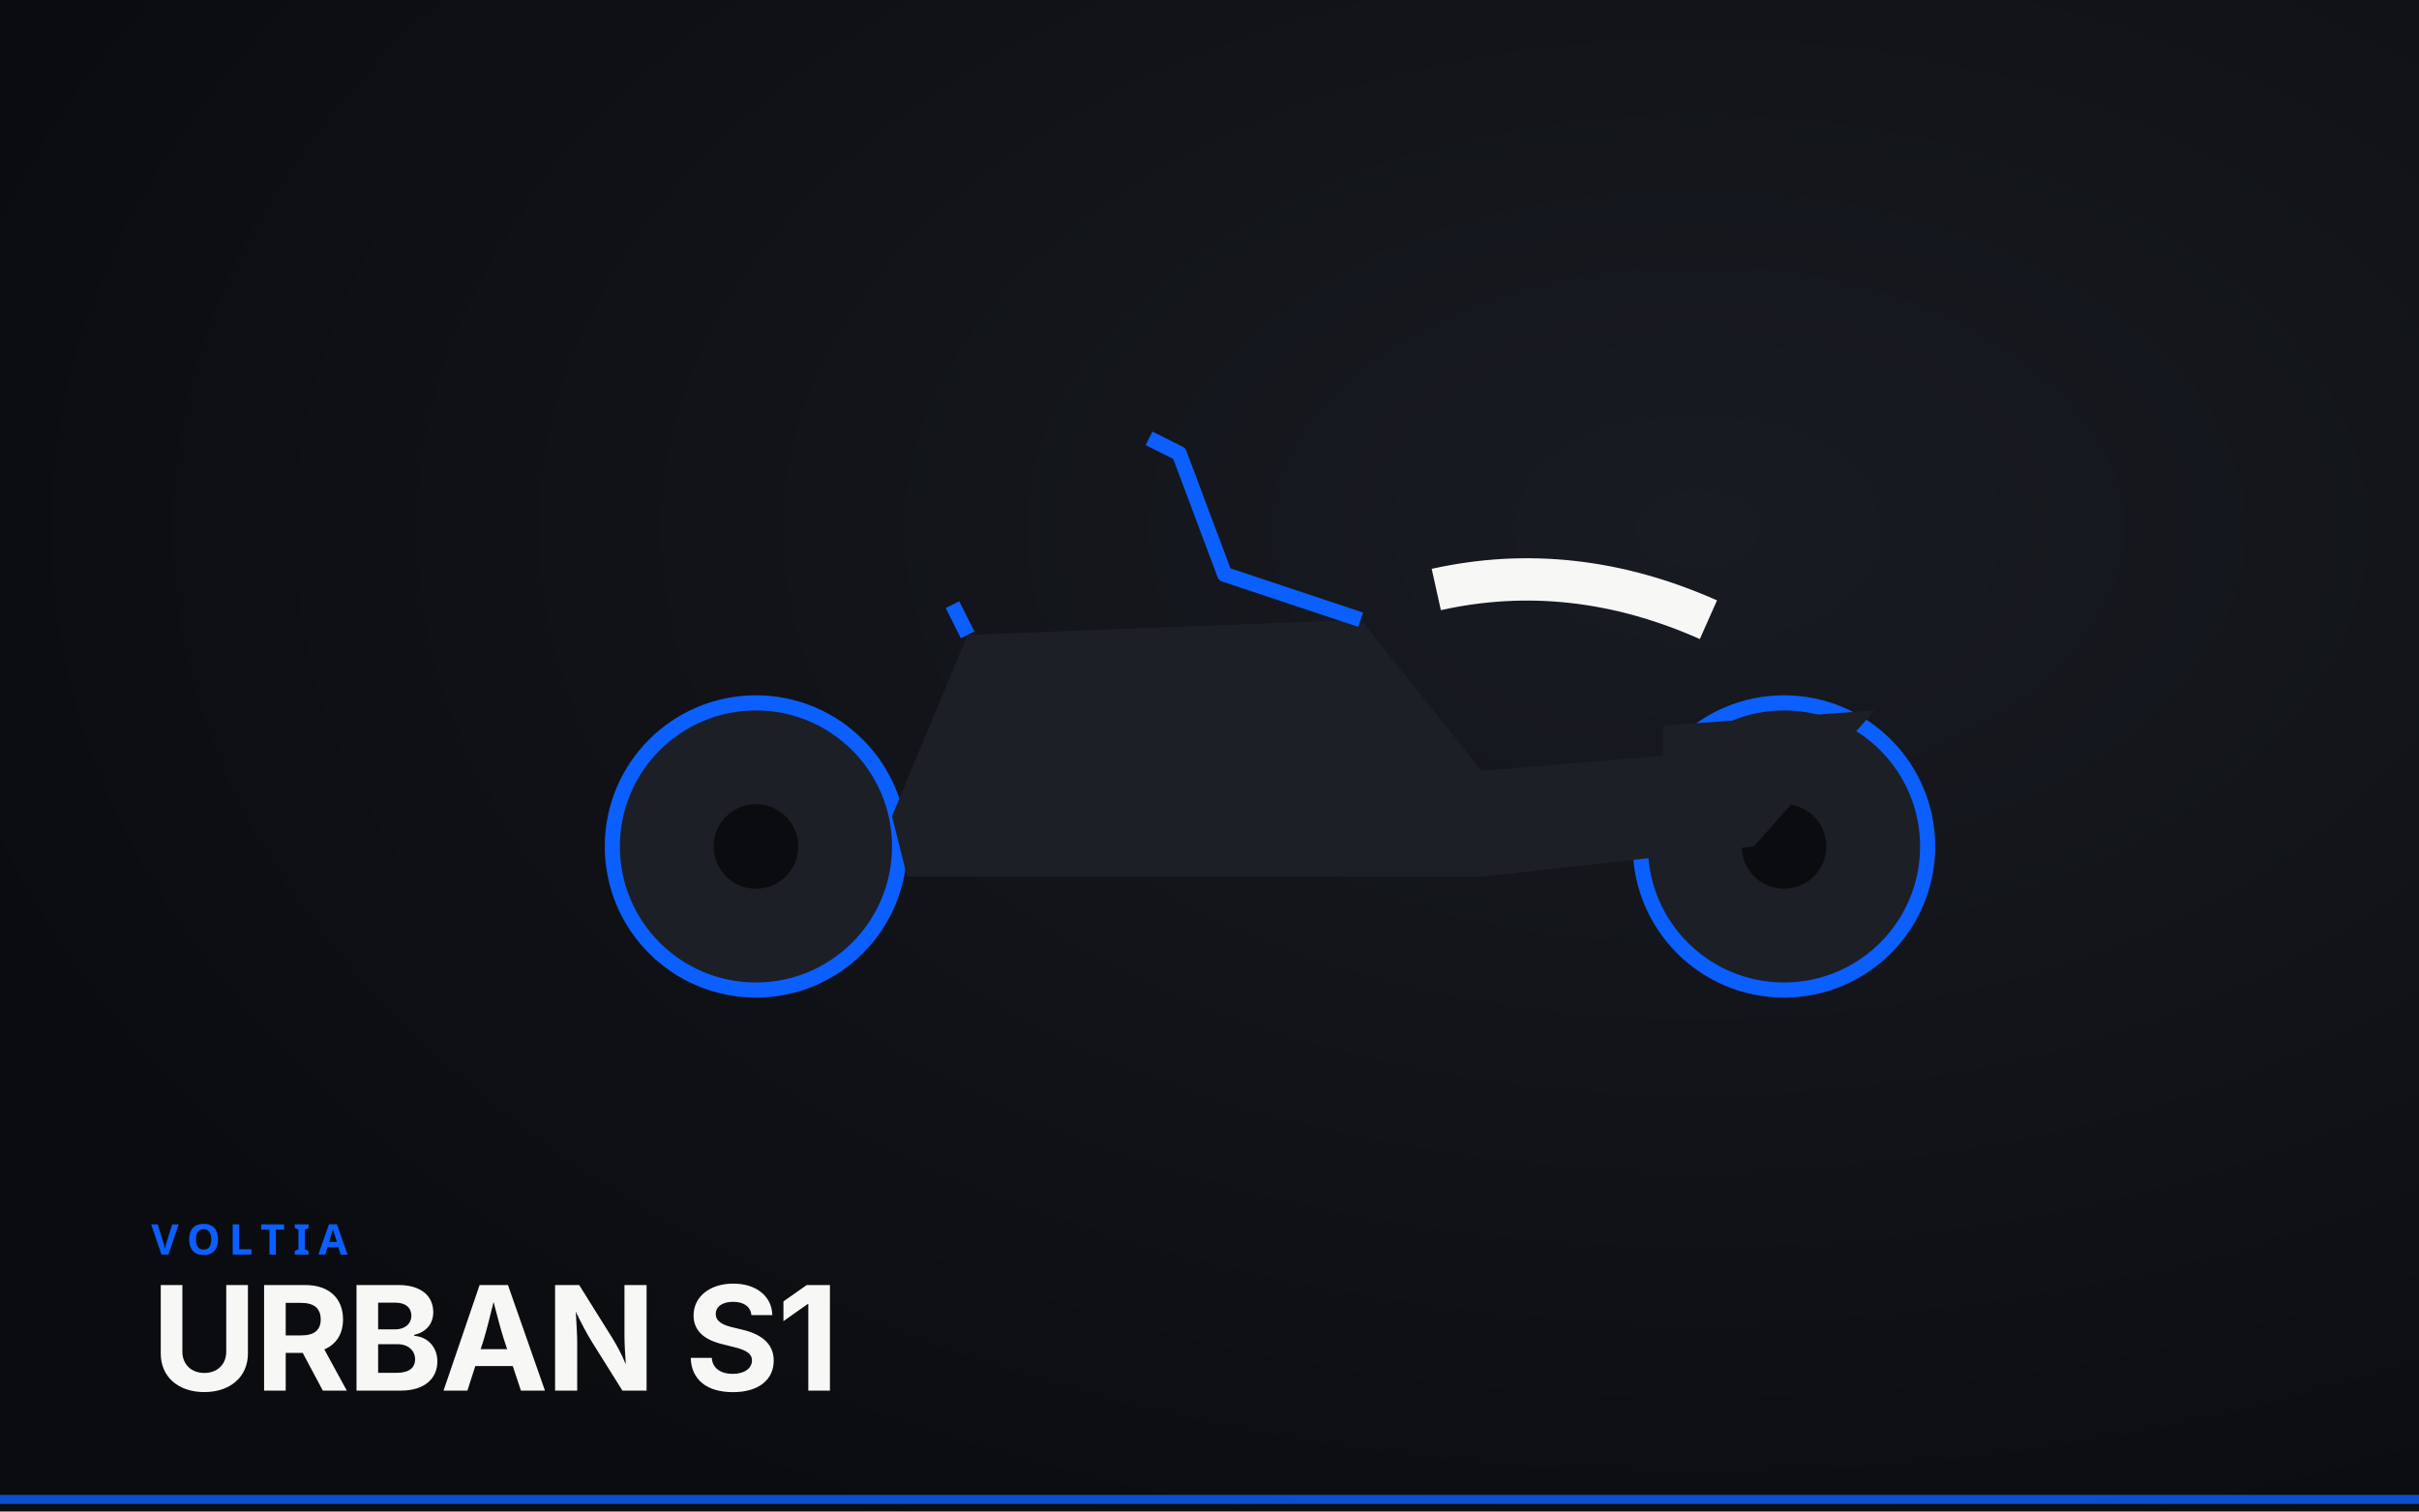
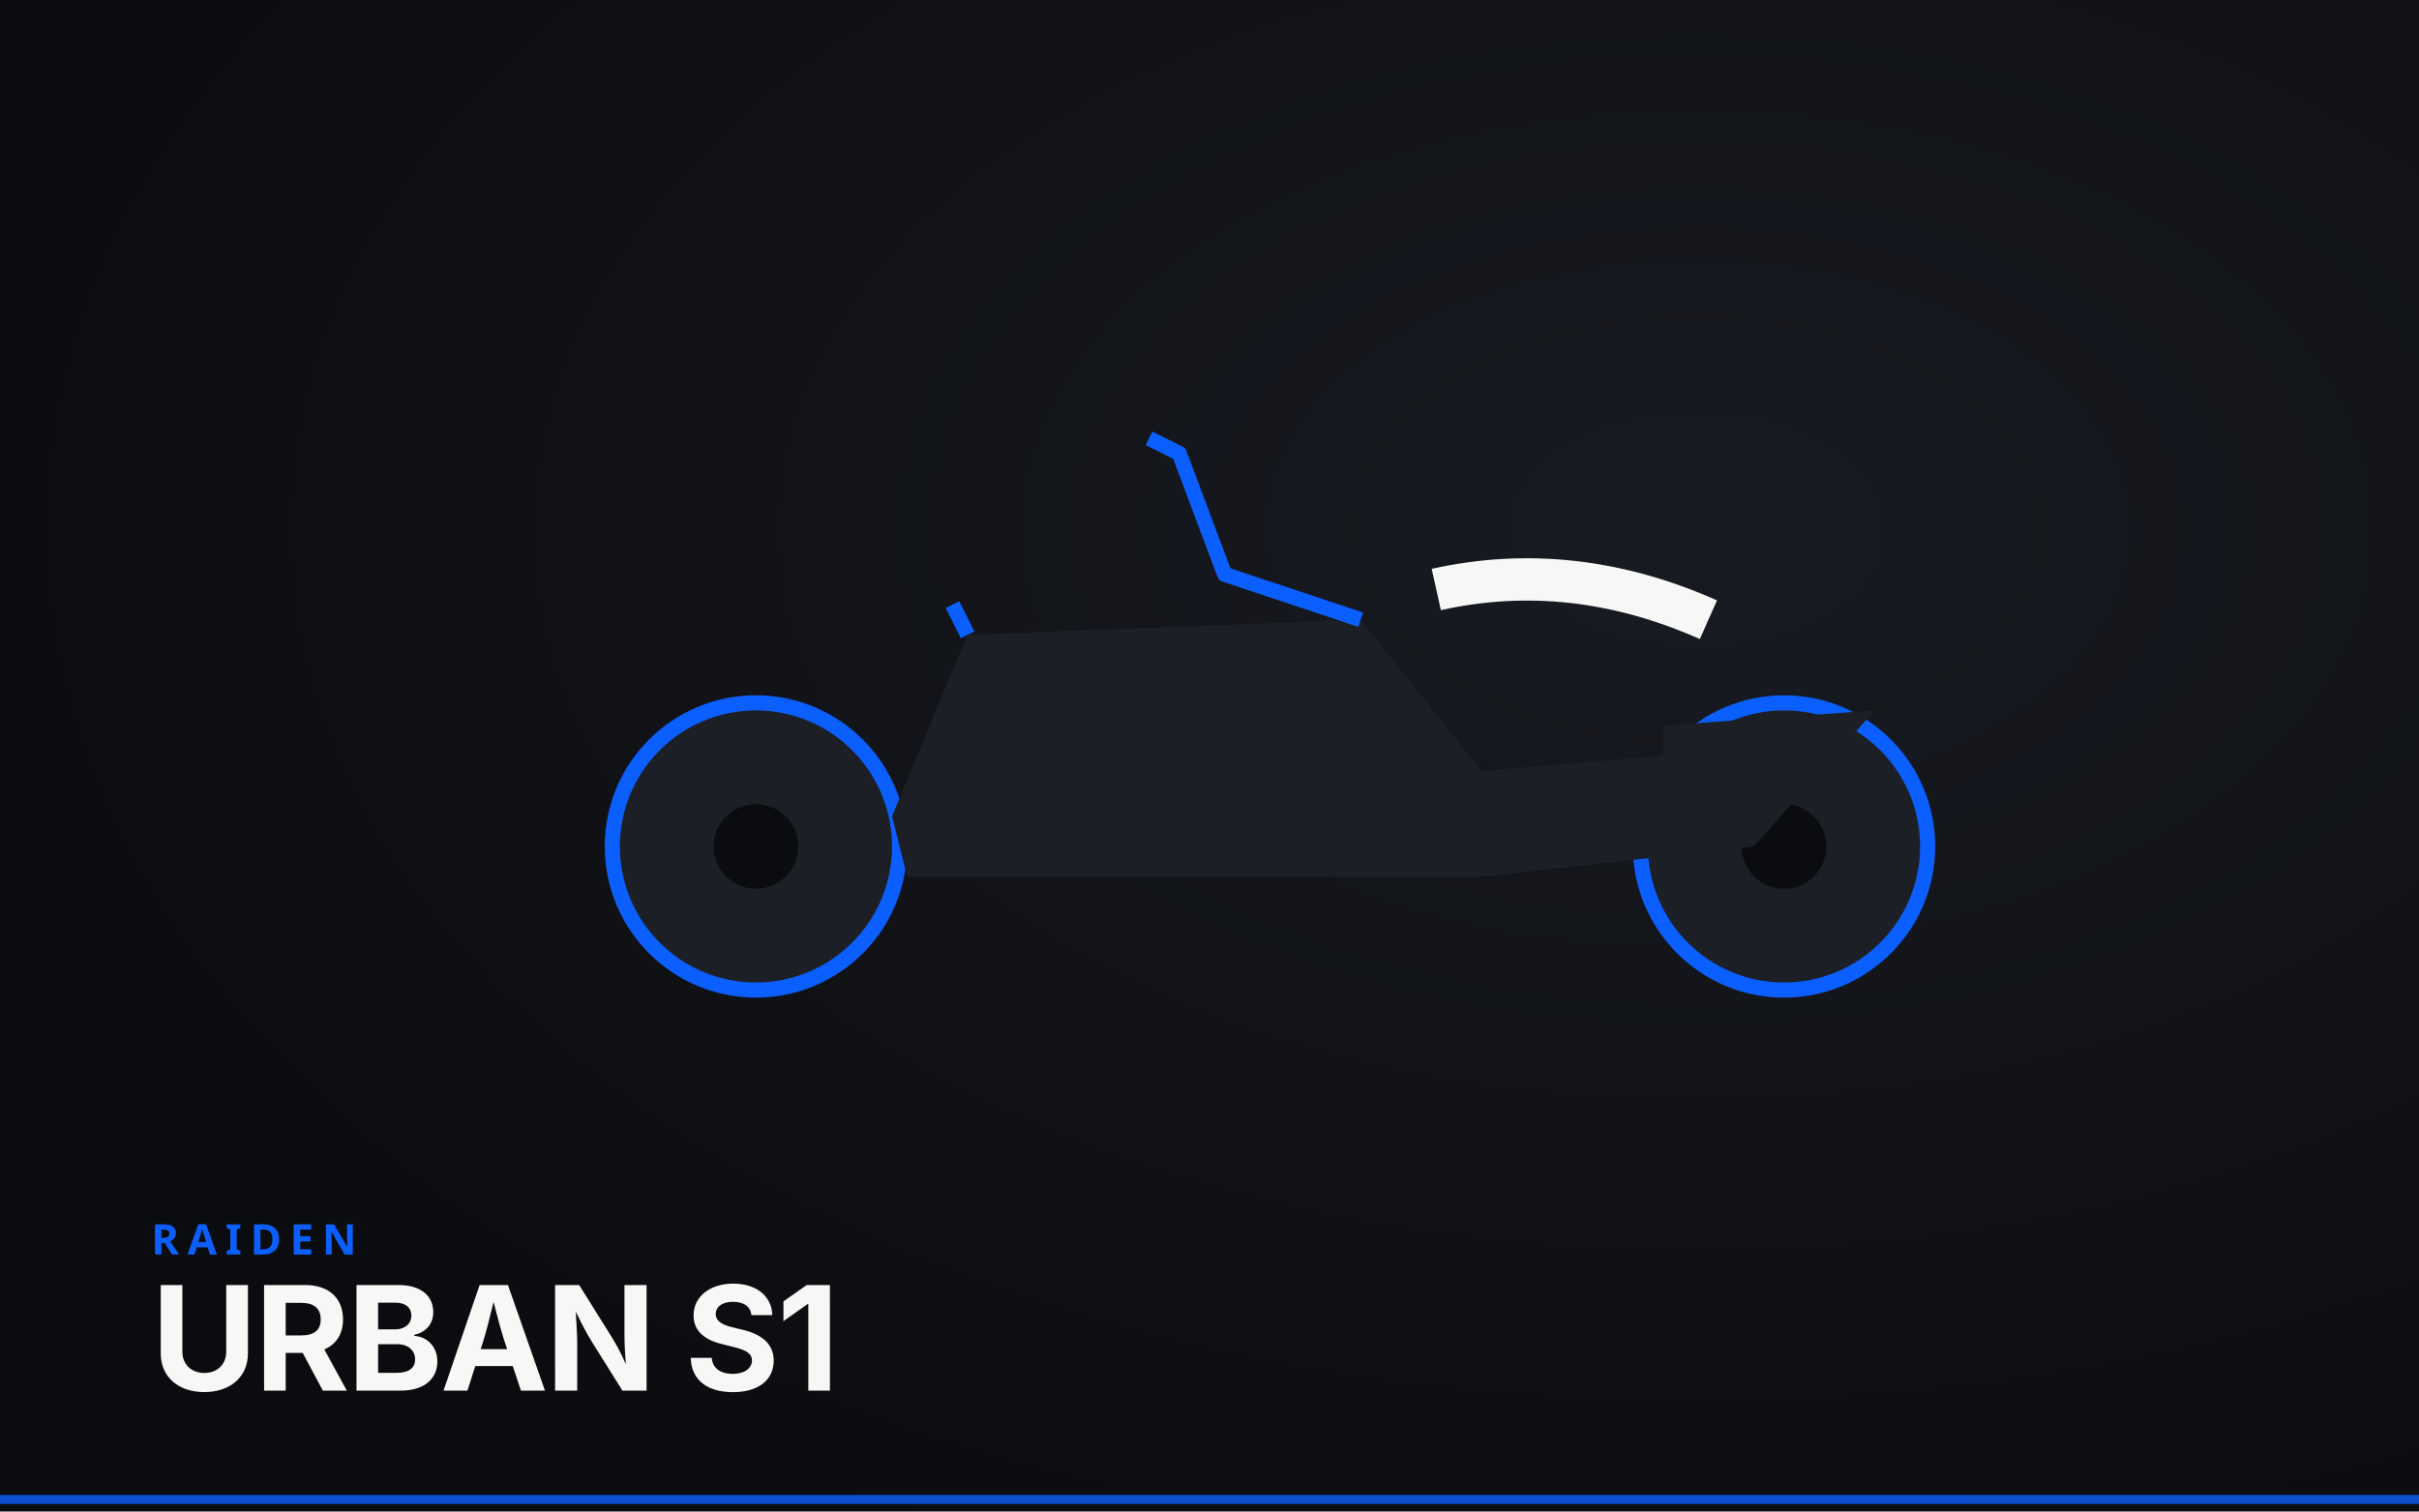
<svg xmlns="http://www.w3.org/2000/svg" viewBox="0 0 1600 1000" width="1600" height="1000" role="img">
  <defs>
    <radialGradient id="g" cx="70%" cy="35%" r="75%">
      <stop offset="0" stop-color="#181B22" />
      <stop offset="1" stop-color="#0B0C0F" />
    </radialGradient>
  </defs>
  <rect width="1600" height="1000" fill="url(#g)" />
  <line x1="0" y1="992" x2="1600" y2="992" stroke="#0B5FFF" stroke-width="6" opacity=".8" />
  <g transform="translate(340 180) scale(1)" stroke-linejoin="round">
    <circle cx="160" cy="380" r="95" fill="#1C1F26" stroke="#0B5FFF" stroke-width="10" />
    <circle cx="840" cy="380" r="95" fill="#1C1F26" stroke="#0B5FFF" stroke-width="10" />
    <circle cx="160" cy="380" r="28" fill="#0B0C0F" />
    <circle cx="840" cy="380" r="28" fill="#0B0C0F" />
    <path d="M250 360 L300 240 L560 230 L640 330 L760 320 L760 300 L900 290 L820 380 L640 400 L260 400 Z" fill="#1C1F26" />
    <path d="M560 230 L470 200 L440 120 L420 110 M300 240 L290 220" stroke="#0B5FFF" stroke-width="10" fill="none" />
    <path d="M610 210 Q700 190 790 230" stroke="#F7F7F5" stroke-width="28" fill="none" />
  </g>
-   <text x="100" y="830" font-family="system-ui, sans-serif" font-size="28" font-weight="600" fill="#0B5FFF" letter-spacing=".2em">VOLTIA</text>
+   <text x="100" y="830" font-family="system-ui, sans-serif" font-size="28" font-weight="600" fill="#0B5FFF" letter-spacing=".2em">RAIDEN</text>
  <text x="100" y="920" font-family="system-ui, -apple-system, sans-serif" font-size="96" font-weight="700" fill="#F7F7F5" letter-spacing="-0.02em">URBAN S1</text>
</svg>
